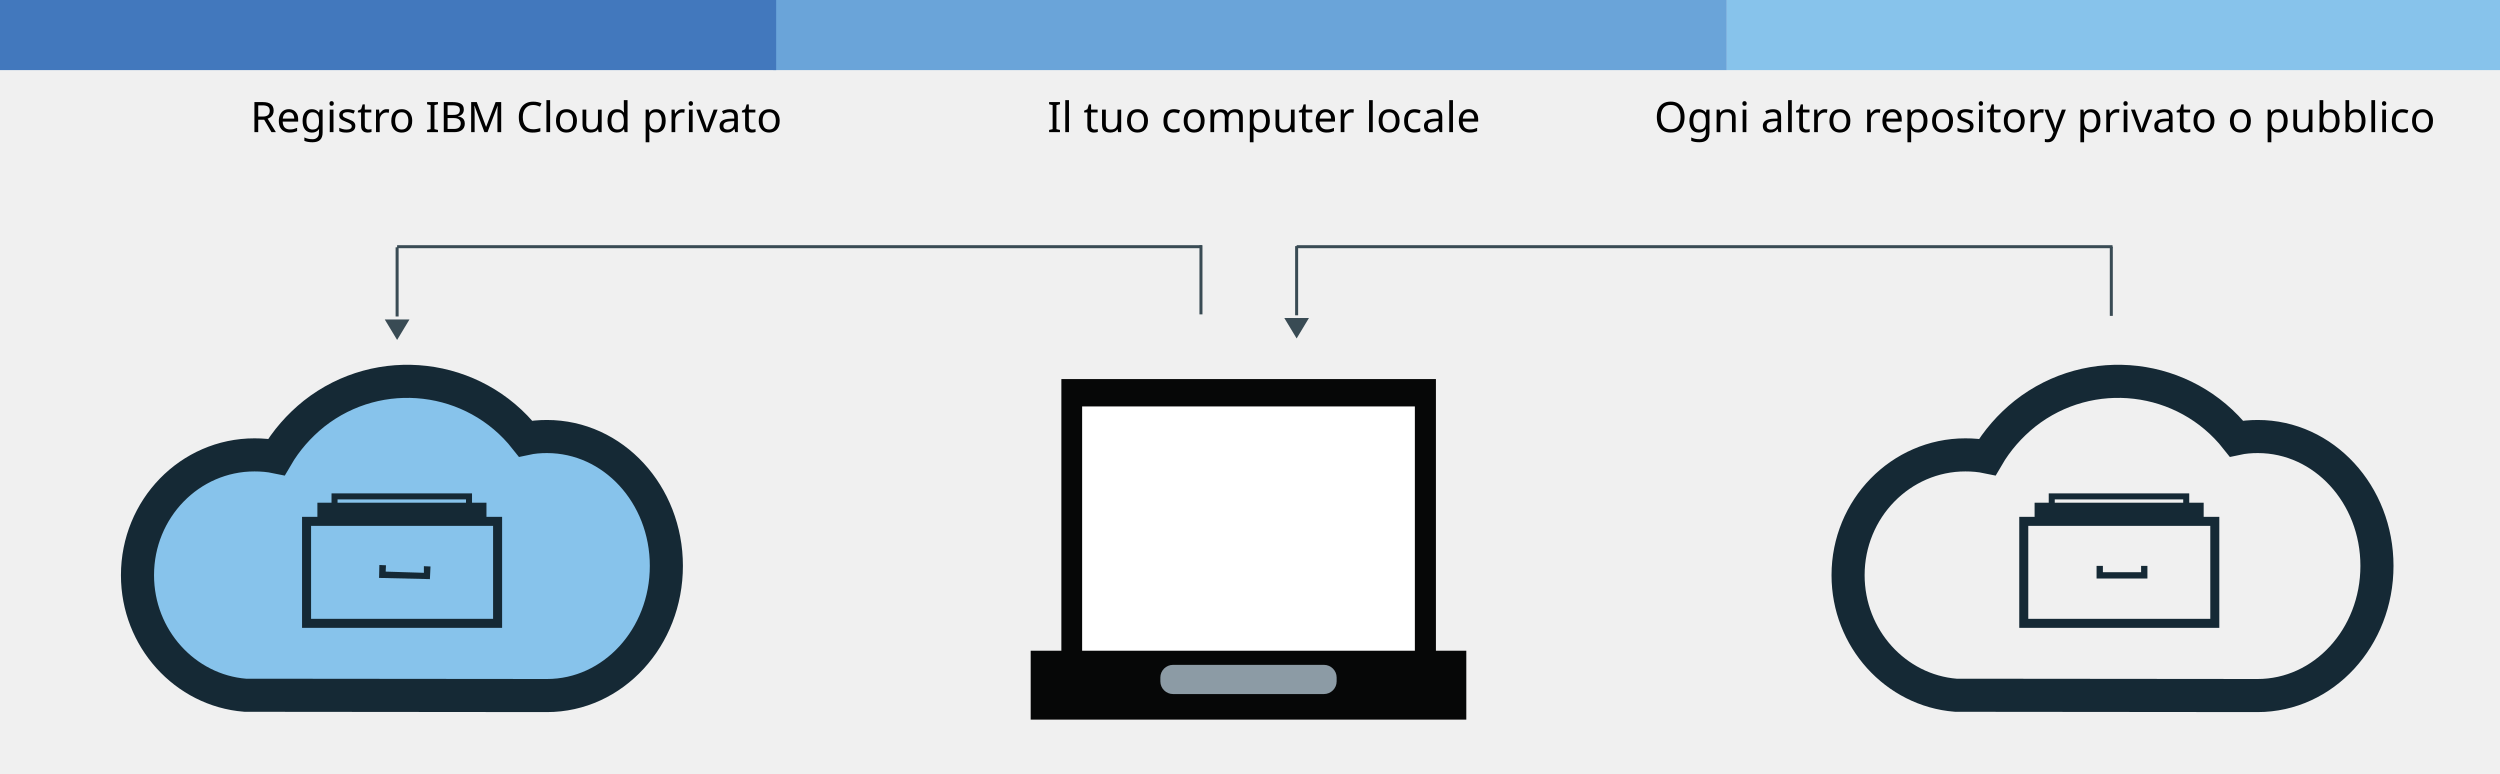
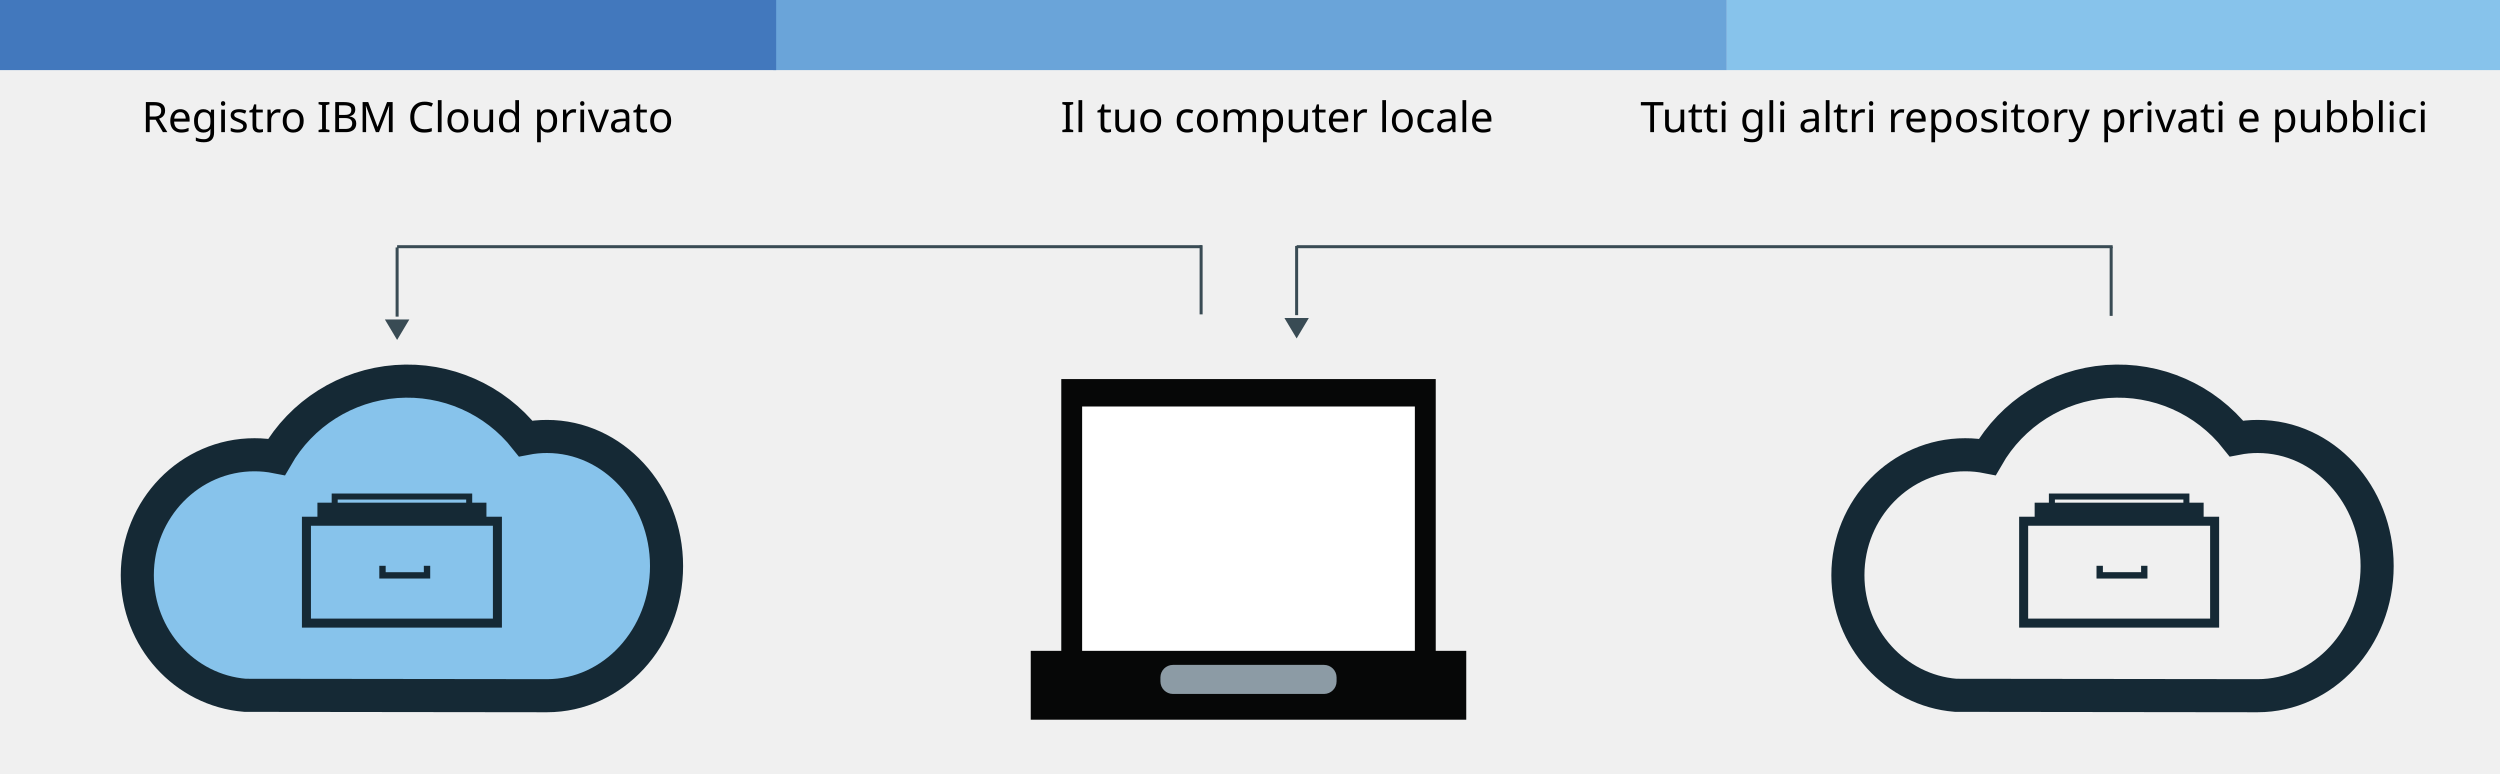
- <svg xmlns="http://www.w3.org/2000/svg" xmlns:xlink="http://www.w3.org/1999/xlink" version="1.1" x="0px" y="0px" viewBox="0 0 831 257" style="enable-background:new 0 0 831 257;" xml:space="preserve" id="svg134">
-   <defs id="defs138" />
-   <style type="text/css" id="style2">
- 	.st0{fill:#6AA4D9;}
- 	.st1{fill:#87C3EB;}
- 	.st2{fill:#394B54;}
- 	.st3{fill:#4278BD;}
- 	.st4{fill:none;stroke:#394B54;stroke-miterlimit:10;}
- 	.st5{fill:none;stroke:#152935;stroke-width:11;stroke-miterlimit:10;}
- 	.st6{fill:#060707;}
- 	.st7{fill:#FFFFFF;}
- 	.st8{fill:#8C9BA5;}
- 	.st9{fill:none;stroke:#152935;stroke-width:3;stroke-miterlimit:10;}
- 	.st10{fill:none;stroke:#152935;stroke-width:6;stroke-miterlimit:10;}
- 	.st11{fill:none;stroke:#152935;stroke-width:2;stroke-miterlimit:10;}
- 	.st12{fill:#152935;}
- 	.st13{font-family:'IBMPlexSans';}
- 	.st14{font-size:14px;}
- 	.st15{clip-path:url(#SVGID_2_);}
- </style>
-   <g id="Layer_1">
-     <rect x="257" class="st0" width="317" height="23.3" id="rect6" />
-     <rect x="574" class="st1" width="257" height="23.3" id="rect8" />
-     <polygon class="st2" points="127.9,106.2 132,113 136.1,106.2  " id="polygon10" />
-     <rect class="st3" width="258" height="23.3" id="rect12" />
-     <line class="st4" x1="132" y1="82" x2="399.5" y2="82" id="line14" />
-     <line class="st4" x1="701.8" y1="82" x2="701.8" y2="105" id="line16" />
-     <line class="st4" x1="132" y1="82.2" x2="132" y2="105.2" id="line18" />
-     <polygon class="st2" points="426.9,105.7 431,112.5 435.1,105.7  " id="polygon20" />
-     <line class="st4" x1="431" y1="81.8" x2="431" y2="104.8" id="line22" />
-     <line class="st4" x1="399.2" y1="81.5" x2="399.2" y2="104.5" id="line24" />
-     <line class="st4" x1="431" y1="82" x2="702.2" y2="82" id="line26" />
-     <path class="st1" d="M181.8,145.1c-2.4,0-4.8,0.2-7.1,0.7c-17.1-21.7-48.6-25.4-70.3-8.3c-5,4-9.3,8.9-12.5,14.4   c-2.4-0.5-4.9-0.7-7.3-0.7c-21.5,0-38.9,17.9-38.9,40c0,21,15.8,38.3,35.8,39.9l100.1,0.1h0.2c22,0,39.7-19.3,39.7-43.1   S203.8,145.1,181.8,145.1z" id="path28" />
-     <path class="st5" d="M181.8,145.1c-2.4,0-4.8,0.2-7.1,0.7c-17.1-21.7-48.6-25.4-70.3-8.3c-5,4-9.3,8.9-12.5,14.4   c-2.4-0.5-4.9-0.7-7.3-0.7c-21.5,0-38.9,17.9-38.9,40c0,21,15.8,38.3,35.8,39.9l100.1,0.1h0.2c22,0,39.7-19.3,39.7-43.1   S203.8,145.1,181.8,145.1z" id="path30" />
-     <path class="st5" d="M750.5,145.1c-2.4,0-4.8,0.2-7.1,0.7c-17.1-21.7-48.6-25.4-70.3-8.3c-5,4-9.3,8.9-12.5,14.4   c-2.4-0.5-4.9-0.7-7.3-0.7c-21.5,0-39,17.9-39,40c0,21,15.8,38.3,35.8,39.9l100.1,0.1h0.2c22,0,39.7-19.3,39.7-43.1   S772.4,145.1,750.5,145.1z" id="path32" />
-     <rect x="352.8" y="126" class="st6" width="124.5" height="90.7" id="rect34" />
-     <rect x="361.9" y="137.3" class="st7" width="106.2" height="77.4" id="rect36" />
-     <path class="st7" d="M470.3,216.9H359.7v-81.8h110.6V216.9z M364.1,212.5h101.8v-73H364.1V212.5z" id="path38" />
-     <rect x="342.6" y="216.3" class="st6" width="144.8" height="22.9" id="rect40" />
-     <path class="st8" d="M389.9,221h50.2c2.3,0,4.2,1.9,4.2,4.2v1.3c0,2.3-1.9,4.2-4.2,4.2h-50.2c-2.3,0-4.2-1.9-4.2-4.2v-1.3   C385.7,222.9,387.6,221,389.9,221z" id="path42" />
-     <rect x="672.7" y="173.3" class="st9" width="63.5" height="33.9" id="rect44" />
-     <line class="st10" x1="676.3" y1="170.1" x2="732.5" y2="170.1" id="line46" />
-     <rect x="682" y="165" class="st11" width="44.7" height="5" id="rect48" />
-     <polygon class="st12" points="711.7,190.2 699,190.2 699,188.1 696.9,188.1 696.9,192.3 713.8,192.3 713.8,188.1 711.7,188.1  " id="polygon50" />
-     <rect x="101.9" y="173.3" class="st9" width="63.5" height="33.9" id="rect52" />
-     <line class="st10" x1="105.5" y1="170.1" x2="161.7" y2="170.1" id="line54" />
-     <rect x="111.2" y="165" class="st11" width="44.7" height="5" id="rect56" />
-     <polygon class="st12" points="140.9,190.4 128.2,190 128.3,187.9 126.1,187.8 126,192.1 142.9,192.5 143.1,188.3 140.9,188.2  " id="polygon58" />
+ <svg xmlns="http://www.w3.org/2000/svg" id="8a2151fb-88ef-457d-b7ec-bfa7f1e3e656" data-name="Layer 1" viewBox="0 0 831 257" version="1.1">
+   <defs id="defs112" />
+   <path id="ce3f00cc-62b2-43ff-97de-39f90dd8ffae" data-name="&lt;Path&gt;" d="M257,0H574V23.3H257Z" fill="#6aa4d9" />
+   <path id="148a5eb6-df88-4f33-b362-d3d8ce114c44" data-name="&lt;Path&gt;" d="M574,0H831V23.3H574Z" fill="#87c3eb" />
+   <g id="10fb2a08-3ee6-4061-96fb-31503b7362b3" data-name="&lt;Group&gt;">
+     <path id="d03ee414-6941-420c-8859-22e16f18125c" data-name="&lt;Path&gt;" d="M127.94,106.2,132,113l4.06-6.8Z" fill="#394b54" />
  </g>
-   <g id="Layer_2">
-     <text transform="translate(47.1299,43.9297)" class="st13 st14" id="text61" style="font-size:14px;font-family:IBMPlexSans" />
-     <text transform="translate(55.4702,43.9297)" class="st13 st14" id="text63" style="font-size:14px;font-family:IBMPlexSans" />
-     <text transform="translate(64.1099,43.9297)" class="st13 st14" id="text65" style="font-size:14px;font-family:IBMPlexSans" />
-     <text transform="translate(70.8701,43.9297)" class="st13 st14" id="text67" style="font-size:14px;font-family:IBMPlexSans" />
-     <text transform="translate(78.3501,43.9297)" class="st13 st14" id="text69" style="font-size:14px;font-family:IBMPlexSans" />
-     <text transform="translate(83.21,43.9297)" class="st13 st14" id="text71" style="font-size:14px;font-family:IBMPlexSans">Registro IBM Cloud privato </text>
-     <text transform="translate(163.3301,43.9297)" class="st13 st14" id="text73" style="font-size:14px;font-family:IBMPlexSans" />
-     <text transform="translate(168.3999,43.9297)" class="st13 st14" id="text75" style="font-size:14px;font-family:IBMPlexSans" />
-     <text transform="translate(186.9702,43.9297)" class="st13 st14" id="text77" style="font-size:14px;font-family:IBMPlexSans" />
-     <text transform="translate(193.6899,43.9297)" class="st13 st14" id="text79" style="font-size:14px;font-family:IBMPlexSans" />
-     <text transform="translate(198.6099,43.9297)" class="st13 st14" id="text81" style="font-size:14px;font-family:IBMPlexSans" />
-     <text transform="translate(203.8901,43.9297)" class="st13 st14" id="text83" style="font-size:14px;font-family:IBMPlexSans" />
-     <g id="g95">
-       <defs id="defs86">
-         <rect id="SVGID_1_" x="352.7" y="34.2" width="7.9" height="9.8" />
-       </defs>
-       <clipPath id="SVGID_2_">
-         <use xlink:href="#SVGID_1_" style="overflow:visible;" id="use88" />
-       </clipPath>
-       <g class="st15" clip-path="url(#SVGID_2_)" id="g93">
-         <text transform="translate(352.5601,43.9297)" class="st13 st14" id="text91" style="font-size:14px;font-family:IBMPlexSans" />
-       </g>
-     </g>
-     <text class="st13 st14" id="text97" style="font-size:14px;font-family:IBMPlexSans" x="348.16" y="43.93">Il tuo computer locale</text>
-     <text transform="translate(417.6699,43.9297)" class="st13 st14" id="text99" style="font-size:14px;font-family:IBMPlexSans" />
-     <text transform="translate(424.6299,43.9297)" class="st13 st14" id="text101" style="font-size:14px;font-family:IBMPlexSans" />
-     <text transform="translate(460.7598,43.9297)" class="st13 st14" id="text103" style="font-size:14px;font-family:IBMPlexSans" />
-     <text transform="translate(465.6201,43.9297)" class="st13 st14" id="text105" style="font-size:14px;font-family:IBMPlexSans" />
-     <text transform="translate(585.0601,43.9297)" class="st13 st14" id="text107" style="font-size:14px;font-family:IBMPlexSans" />
-     <text transform="translate(594.0298,43.9297)" class="st13 st14" id="text109" style="font-size:14px;font-family:IBMPlexSans" />
-     <text class="st13 st14" id="text111" style="font-size:14px;font-family:IBMPlexSans" x="549.87" y="43.93">Ogni altro repository privato o pubblico</text>
-     <text transform="translate(723.8799,43.9297)" class="st13 st14" id="text113" style="font-size:14px;font-family:IBMPlexSans" />
-     <text transform="translate(730.6401,43.9297)" class="st13 st14" id="text115" style="font-size:14px;font-family:IBMPlexSans" />
-     <text transform="translate(738.1201,43.9297)" class="st13 st14" id="text117" style="font-size:14px;font-family:IBMPlexSans" />
-     <text transform="translate(742.98,43.9297)" class="st13 st14" id="text119" style="font-size:14px;font-family:IBMPlexSans"> </text>
-     <text transform="translate(753.9697,43.9297)" class="st13 st14" id="text121" style="font-size:14px;font-family:IBMPlexSans" />
-     <text transform="translate(759.04,43.9297)" class="st13 st14" id="text123" style="font-size:14px;font-family:IBMPlexSans" />
-     <text transform="translate(793,43.9297)" class="st13 st14" id="text125" style="font-size:14px;font-family:IBMPlexSans" />
-     <text transform="translate(797.8599,43.9297)" class="st13 st14" id="text127" style="font-size:14px;font-family:IBMPlexSans" />
-     <text transform="translate(805.7002,43.9297)" class="st13 st14" id="text129" style="font-size:14px;font-family:IBMPlexSans" />
-     <text transform="translate(810.98,43.9297)" class="st13 st14" id="text131" style="font-size:14px;font-family:IBMPlexSans" />
+   <path id="525b2ac2-ea9d-4fbc-81b4-7cdf198de918" data-name="&lt;Path&gt;" d="M0,0H258V23.3H0Z" fill="#4278bd" />
+   <path id="fdf0b69f-7cd4-4857-b183-b2c9fd283bb3" data-name="&lt;Path&gt;" d="M132,82H399.5" fill="none" stroke="#394b54" stroke-miterlimit="10" />
+   <text transform="translate(47.13,43.93)" font-size="14" style="font-size:14px;font-family:IBMPlexSans, 'IBM Plex Sans';isolation:isolate" id="text34">Registro IBM Cloud privato</text>
+   <text transform="translate(352.56,43.93)" font-size="14" style="font-size:14px;font-family:IBMPlexSans, 'IBM Plex Sans';isolation:isolate" id="text48">Il tuo computer locale</text>
+   <path id="725f6b61-84ed-46aa-8879-94041a5dc3b2" data-name="&lt;Path&gt;" d="M701.75,82v23" fill="none" stroke="#394b54" stroke-miterlimit="10" />
+   <path id="f14214fe-9ec7-4377-b205-8f4ce22a05f0" data-name="&lt;Path&gt;" d="M132,82.25v23" fill="none" stroke="#394b54" stroke-miterlimit="10" />
+   <g id="0d3a2756-a2a9-4c79-85d8-608b49695707" data-name="&lt;Group&gt;">
+     <path id="a1c9d864-a7e8-4305-96a8-5d2074e5e43d" data-name="&lt;Path&gt;" d="M426.94,105.7l4.06,6.8,4.06-6.8Z" fill="#394b54" />
  </g>
+   <path id="cc7e49e3-3eba-454e-856d-6a9389a1ceba" data-name="&lt;Path&gt;" d="M431,81.75v23" fill="none" stroke="#394b54" stroke-miterlimit="10" />
+   <path id="a572a3a7-b452-42dc-a0eb-e07307168d5e" data-name="&lt;Path&gt;" d="M399.25,81.5v23" fill="none" stroke="#394b54" stroke-miterlimit="10" />
+   <path id="832a1625-3329-4785-8f1f-f75e9f3d0886" data-name="&lt;Path&gt;" d="M431,82H702.25" fill="none" stroke="#394b54" stroke-miterlimit="10" />
+   <rect x="399.5" y="71.5" width="15.5" height="19.5" fill="none" id="rect57" />
+   <path id="e99522dd-adef-4ce5-907d-8d91b47a08df" data-name="&lt;Path&gt;" d="M181.82,145.08a36.89,36.89,0,0,0-7.09.68,50.09,50.09,0,0,0-82.8,6.12,37.83,37.83,0,0,0-7.34-.72c-21.52,0-38.95,17.93-38.95,40.05,0,21,15.77,38.28,35.83,39.91l100.13.13h.22c22,0,39.74-19.29,39.74-43.09S203.77,145.08,181.82,145.08Z" fill="#87c3eb" stroke="#152935" stroke-miterlimit="10" stroke-width="11" />
+   <path id="74fb0e0b-4e9a-4824-966c-126e2122dded" data-name="&lt;Path&gt;" d="M750.47,145.08a36.89,36.89,0,0,0-7.09.68,50.09,50.09,0,0,0-82.8,6.12,37.83,37.83,0,0,0-7.34-.72c-21.52,0-39,17.93-39,40.05,0,21,15.77,38.28,35.83,39.91l100.13.13h.22c21.95,0,39.74-19.29,39.74-43.09S772.42,145.08,750.47,145.08Z" fill="none" stroke="#152935" stroke-miterlimit="10" stroke-width="11" />
+   <rect id="ddb78052-7939-4cde-86aa-aba469e38c3c" data-name="&lt;Rectangle&gt;" x="352.77" y="126" width="124.47" height="90.67" fill="#060707" />
+   <g id="27dd9f5f-0f34-410a-9cf2-659aefd6a2b5" data-name="&lt;Group&gt;">
+     <rect id="51b79e7b-4bcb-450f-984a-f5ca3bdec73d" data-name="&lt;Rectangle&gt;" x="361.89" y="137.31" width="106.23" height="77.38" fill="#fff" />
+     <path id="c087a8f1-5c69-46b5-bd51-f99d212f1f93" data-name="&lt;Compound Path&gt;" d="M470.3,216.88H359.7V135.12H470.3ZM364.08,212.5H465.92v-73H364.08Z" fill="#fff" />
+   </g>
+   <rect id="b63eb18c-b563-4bb9-aa60-2655b87aa2d9" data-name="&lt;Rectangle&gt;" x="342.62" y="216.34" width="144.76" height="22.89" fill="#060707" />
+   <rect id="f69ebd71-33c6-4c84-9b71-528ee9676ebb" data-name="&lt;Rectangle&gt;" x="385.72" y="221.01" width="58.56" height="9.66" rx="4.18" ry="4.18" fill="#8c9ba5" />
+   <rect x="672.66" y="173.26" width="63.48" height="33.86" fill="none" stroke="#152935" stroke-miterlimit="10" stroke-width="3" id="rect67" />
+   <line x1="676.32" y1="170.09" x2="732.49" y2="170.09" fill="none" stroke="#152935" stroke-miterlimit="10" stroke-width="6" id="line69" />
+   <rect x="682.05" y="165.05" width="44.71" height="5.03" fill="none" stroke="#152935" stroke-miterlimit="10" stroke-width="2" id="rect71" />
+   <path d="M711.7,190.19H699v-2.12h-2.12v4.24h16.93v-4.24H711.7Z" fill="#152935" id="path73" />
+   <rect x="101.86" y="173.26" width="63.48" height="33.86" fill="none" stroke="#152935" stroke-miterlimit="10" stroke-width="3" id="rect75" />
+   <line x1="105.51" y1="170.09" x2="161.69" y2="170.09" fill="none" stroke="#152935" stroke-miterlimit="10" stroke-width="6" id="line77" />
+   <rect x="111.25" y="165.05" width="44.71" height="5.03" fill="none" stroke="#152935" stroke-miterlimit="10" stroke-width="2" id="rect79" />
+   <path d="M140.89,190.19H128.2v-2.12h-2.12v4.24H143v-4.24h-2.12Z" fill="#152935" id="path81" />
+   <text font-size="14" style="font-size:14px;font-family:IBMPlexSans, 'IBM Plex Sans';isolation:isolate" id="text107" x="545.28" y="43.93">Tutti gli altri repository privati e pubblici</text>
</svg>
